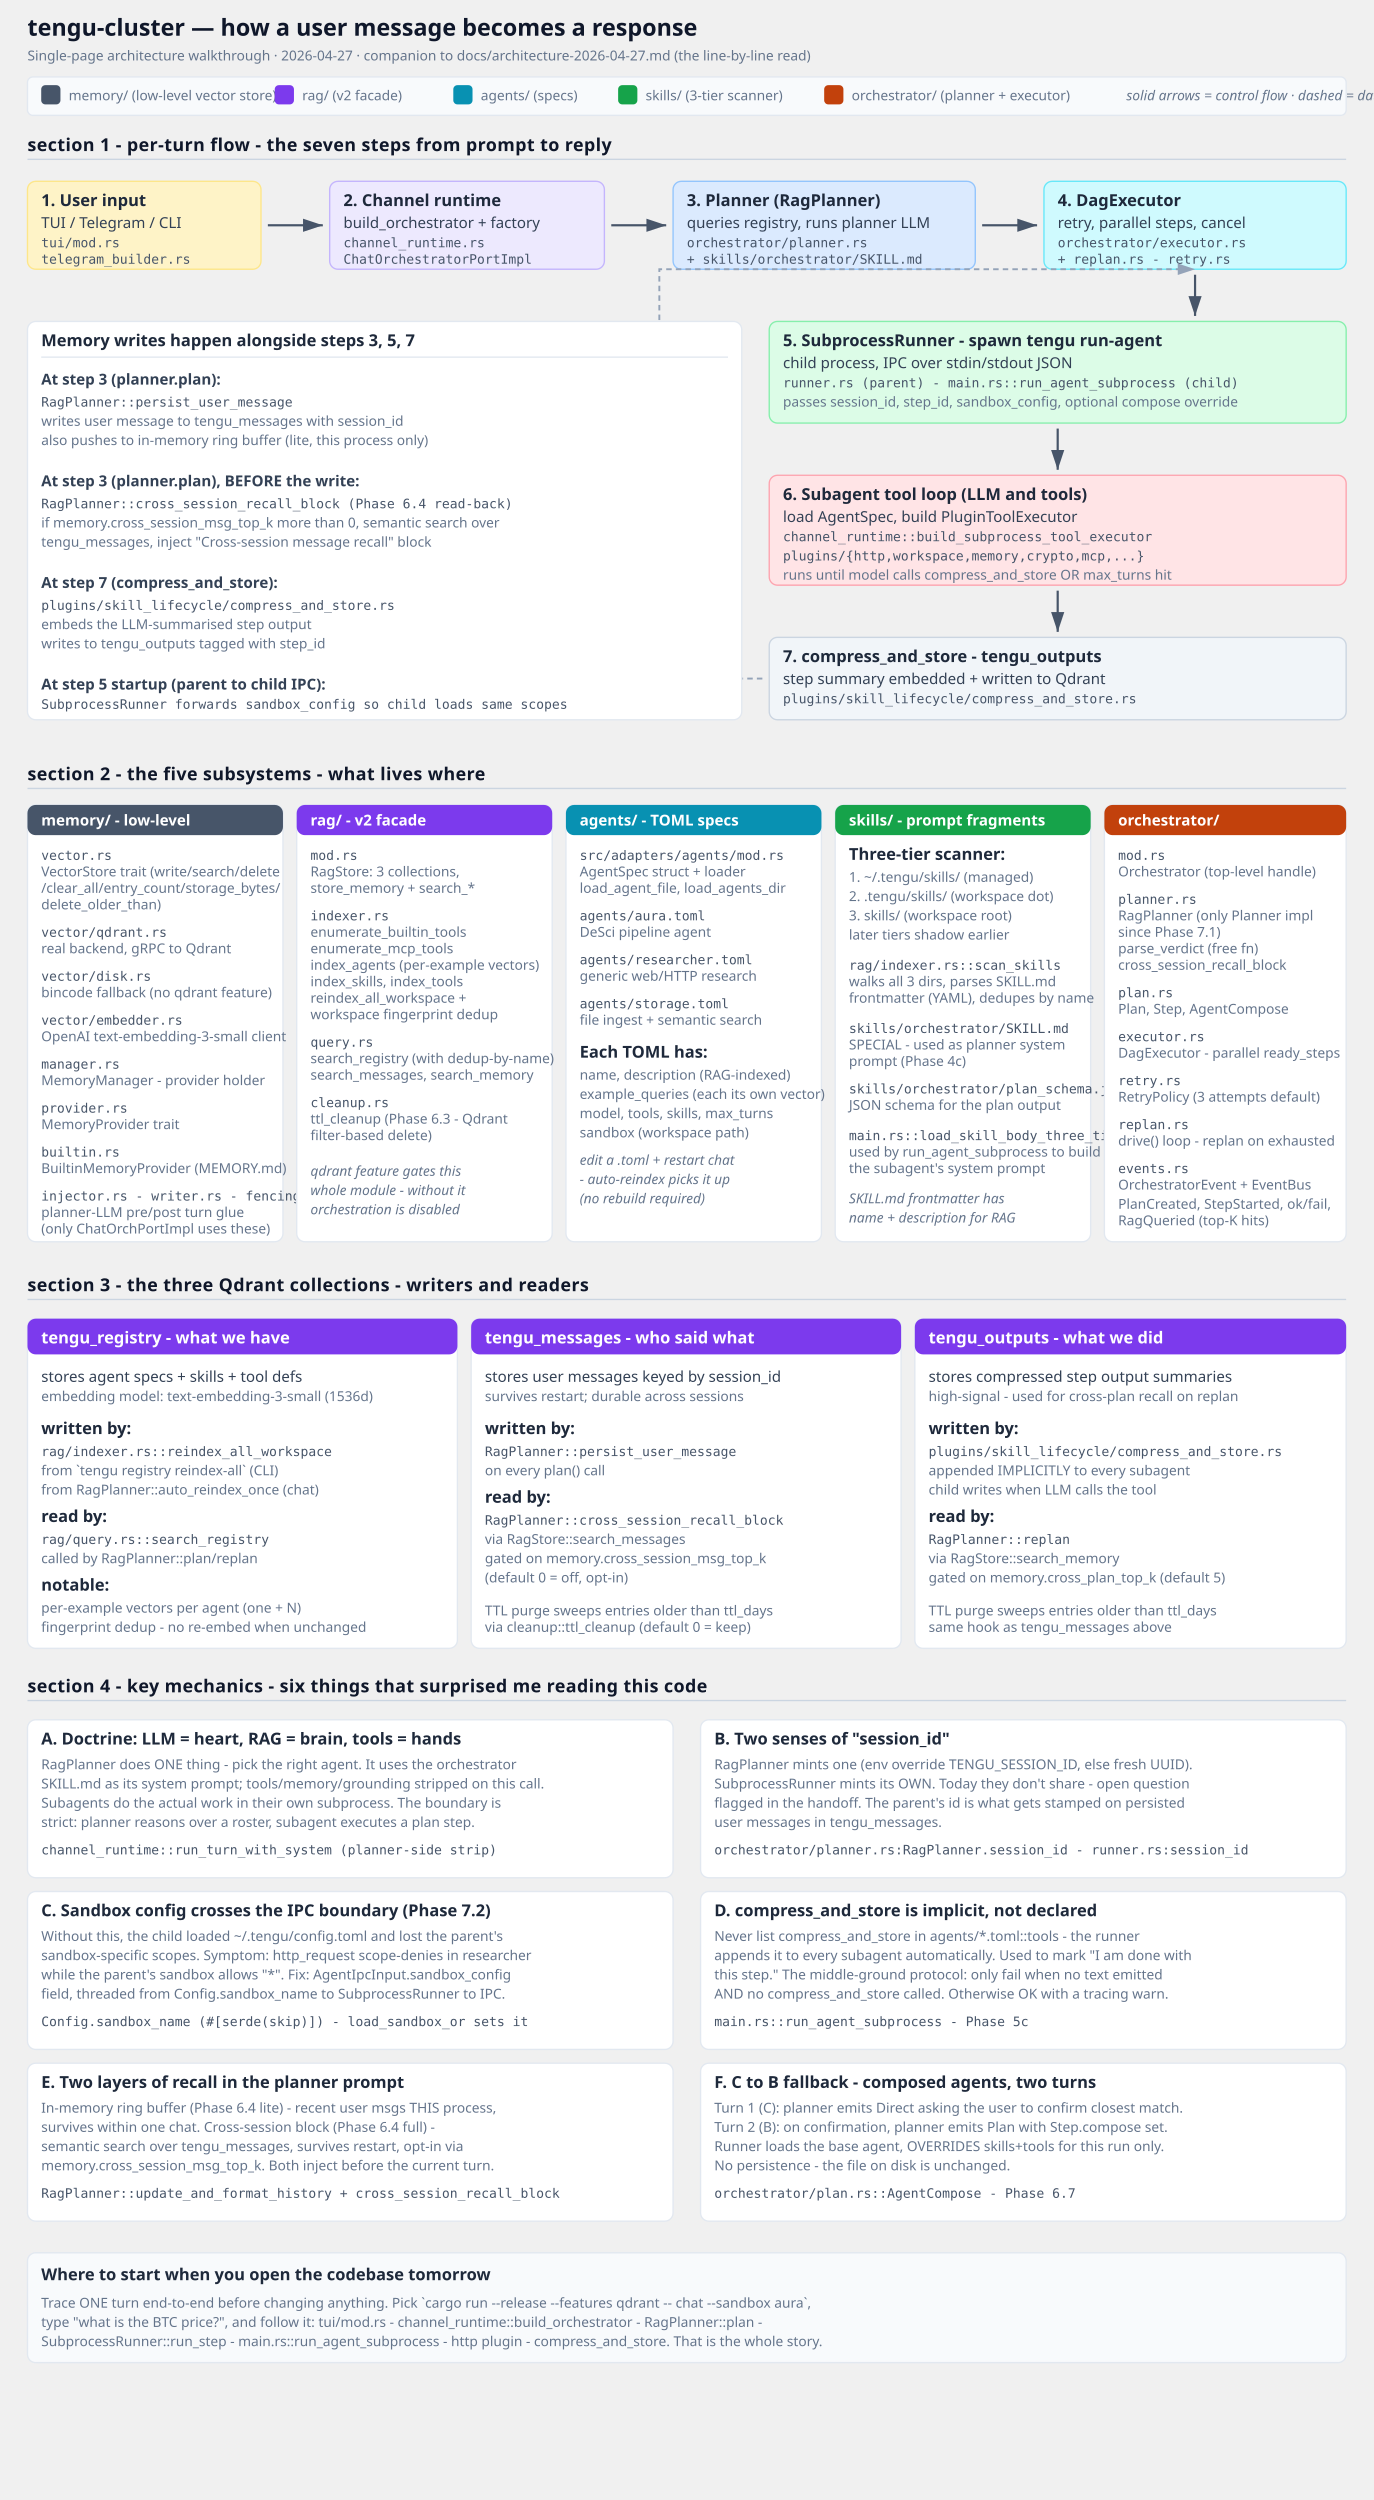
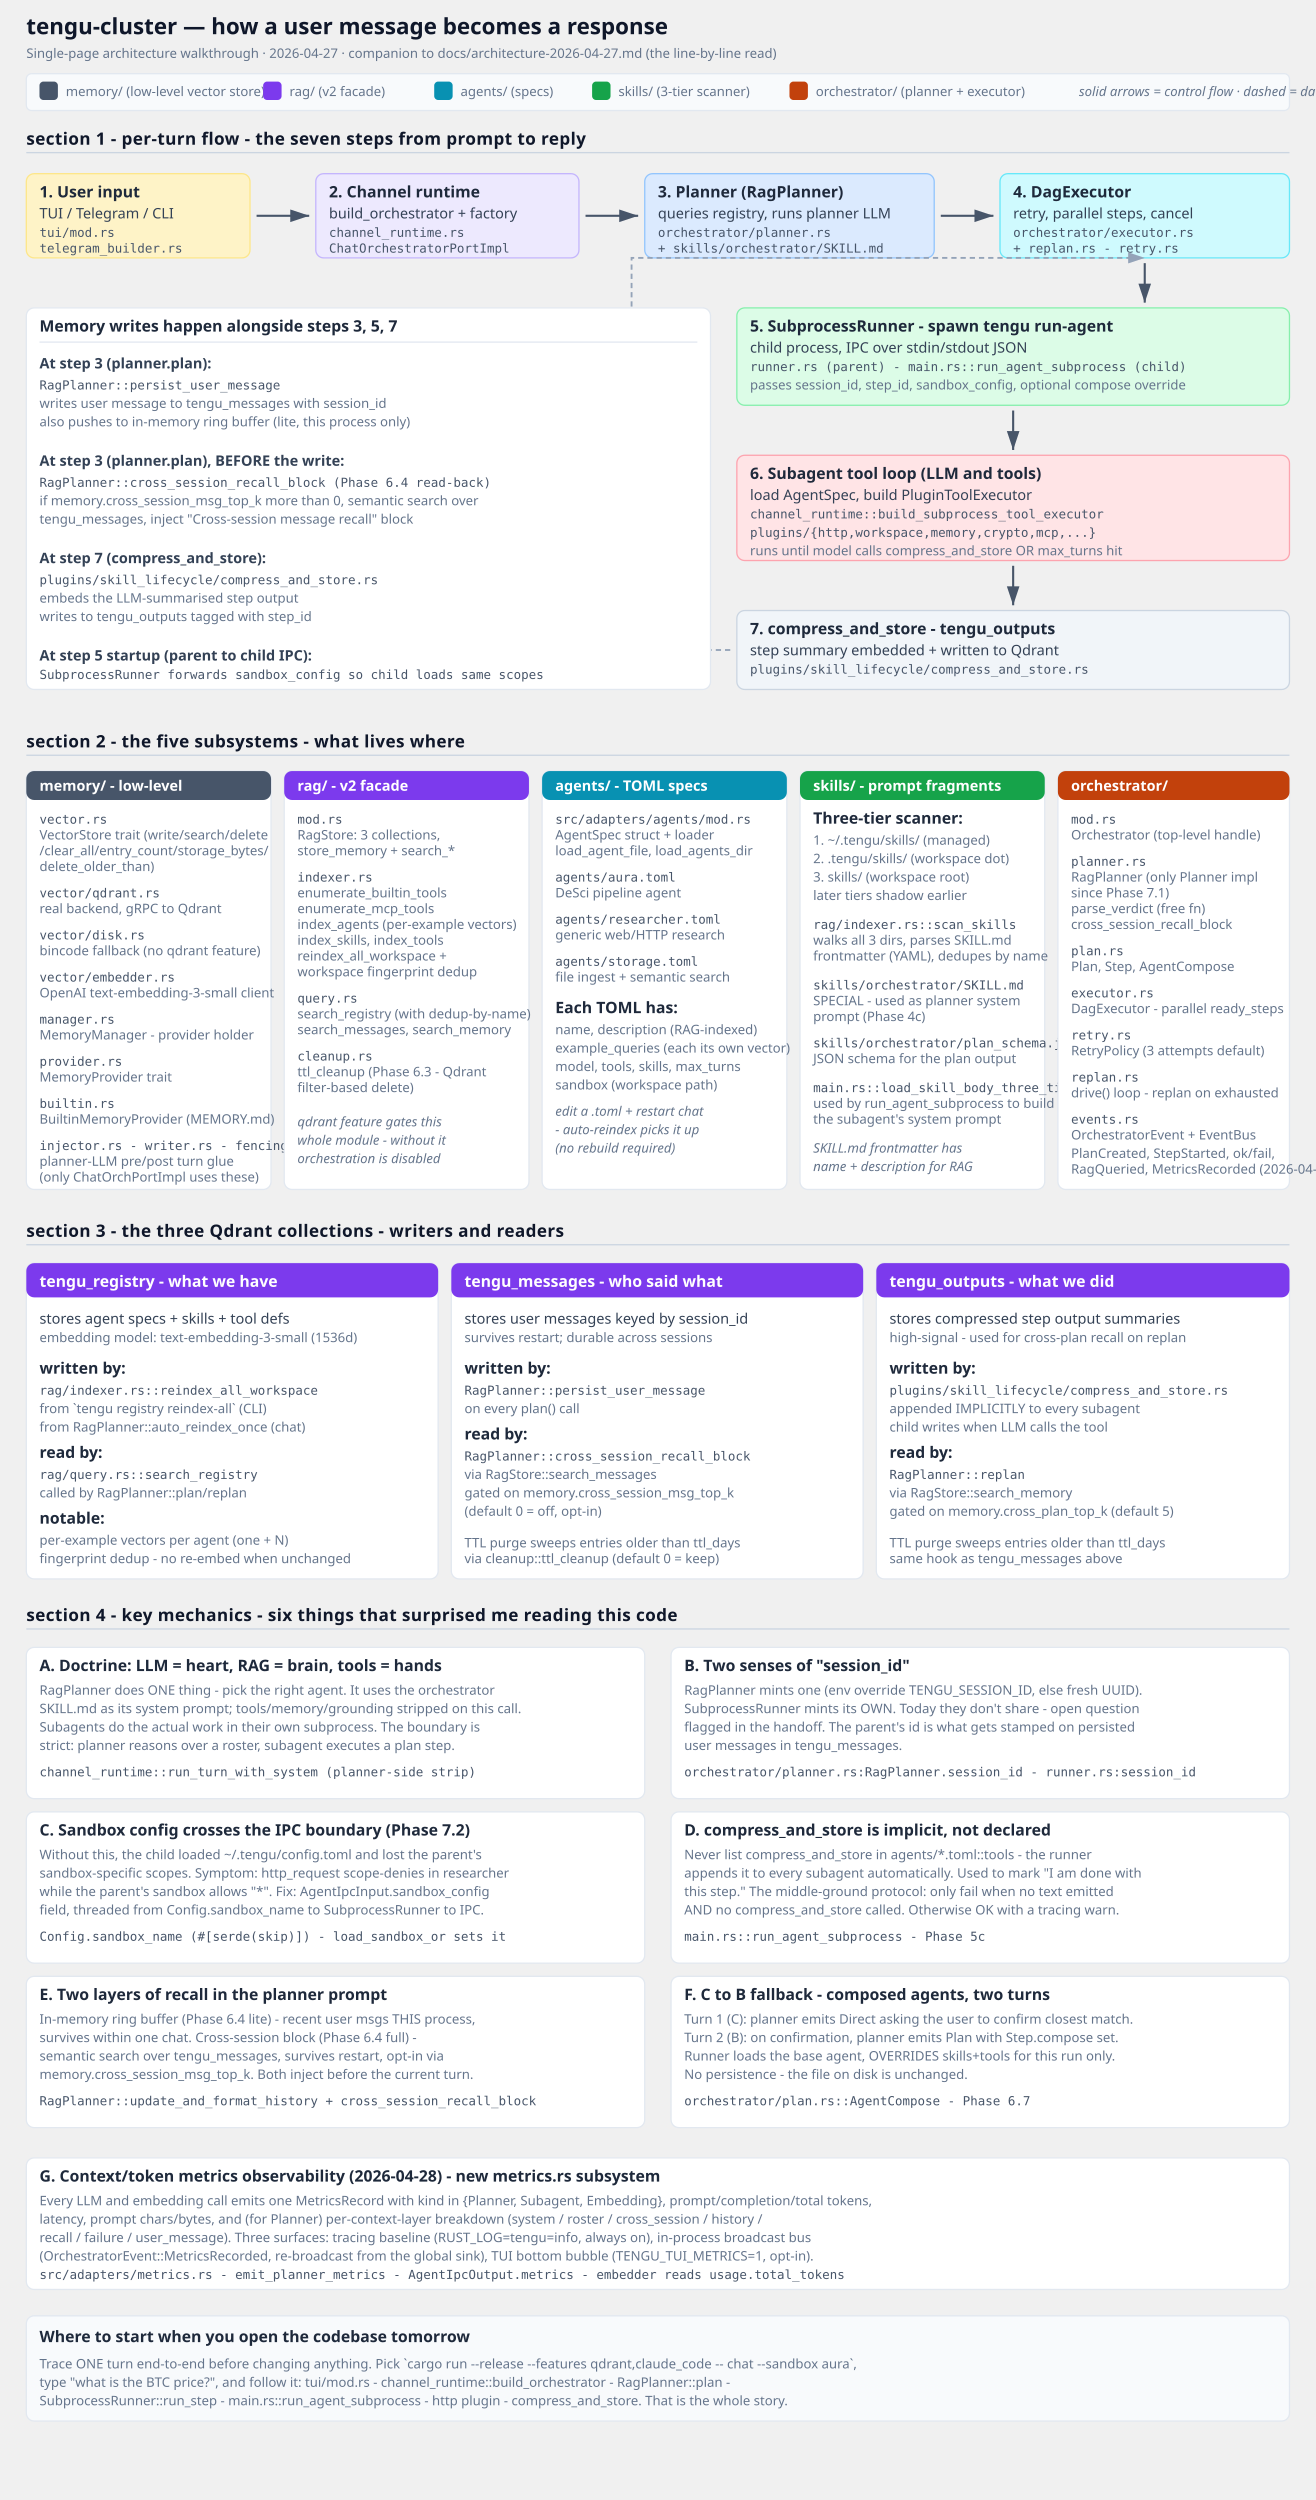
- <svg xmlns="http://www.w3.org/2000/svg" viewBox="0 0 1000 1820" role="img" aria-labelledby="title desc" font-family="ui-sans-serif, system-ui, sans-serif">
+ <svg xmlns="http://www.w3.org/2000/svg" viewBox="0 0 1000 1900" role="img" aria-labelledby="title desc" font-family="ui-sans-serif, system-ui, sans-serif">
  <style>
    .h1 { font-size: 17px; font-weight: 800; fill: #0f172a; }
    .h2 { font-size: 13px; font-weight: 700; fill: #0f172a; letter-spacing: .3px; text-transform: uppercase; }
    .h3 { font-size: 12px; font-weight: 700; fill: #1e293b; }
    .body { font-size: 11px; fill: #334155; }
    .small { font-size: 10px; fill: #64748b; }
    .mono { font-family: ui-monospace, SFMono-Regular, monospace; font-size: 10px; fill: #1e293b; }
    .file { font-family: ui-monospace, SFMono-Regular, monospace; font-size: 9.5px; fill: #475569; }
    .lane-user { fill: #fef3c7; stroke: #fde68a; }
    .lane-orch { fill: #ede9fe; stroke: #c4b5fd; }
    .lane-plan { fill: #dbeafe; stroke: #93c5fd; }
    .lane-exec { fill: #cffafe; stroke: #67e8f9; }
    .lane-sub  { fill: #dcfce7; stroke: #86efac; }
    .lane-tool { fill: #ffe4e6; stroke: #fda4af; }
    .lane-mem  { fill: #f1f5f9; stroke: #cbd5e1; }
    .pill-mem  { fill: #475569; }
    .pill-rag  { fill: #7c3aed; }
    .pill-agt  { fill: #0891b2; }
    .pill-skl  { fill: #16a34a; }
    .pill-orc  { fill: #c2410c; }
    .panel { fill: #ffffff; stroke: #e2e8f0; }
    .arrow { stroke: #475569; stroke-width: 1.6; fill: none; }
    .arrow-fat { stroke: #1e293b; stroke-width: 2.4; fill: none; }
    .arrow-dash { stroke: #94a3b8; stroke-width: 1.4; stroke-dasharray: 4 3; fill: none; }
  </style>
  <defs>
    <marker id="ah" markerWidth="10" markerHeight="10" refX="9" refY="3" orient="auto" markerUnits="strokeWidth">
      <path d="M0,0 L0,6 L9,3 z" fill="#475569" />
    </marker>
    <marker id="ah-fat" markerWidth="10" markerHeight="10" refX="9" refY="3" orient="auto" markerUnits="strokeWidth">
      <path d="M0,0 L0,6 L9,3 z" fill="#1e293b" />
    </marker>
    <marker id="ah-dash" markerWidth="10" markerHeight="10" refX="9" refY="3" orient="auto" markerUnits="strokeWidth">
      <path d="M0,0 L0,6 L9,3 z" fill="#94a3b8" />
    </marker>
  </defs>
  <text x="20" y="26" class="h1">tengu-cluster — how a user message becomes a response</text>
  <text x="20" y="44" class="small">Single-page architecture walkthrough · 2026-04-27 · companion to docs/architecture-2026-04-27.md (the line-by-line read)</text>
  <g transform="translate(20, 56)">
    <rect width="960" height="28" rx="4" fill="#f8fafc" stroke="#e2e8f0" />
    <rect x="10" y="6" width="14" height="14" rx="3" class="pill-mem" />
    <text x="30" y="17" class="small">memory/  (low-level vector store)</text>
    <rect x="180" y="6" width="14" height="14" rx="3" class="pill-rag" />
    <text x="200" y="17" class="small">rag/  (v2 facade)</text>
    <rect x="310" y="6" width="14" height="14" rx="3" class="pill-agt" />
    <text x="330" y="17" class="small">agents/  (specs)</text>
    <rect x="430" y="6" width="14" height="14" rx="3" class="pill-skl" />
    <text x="450" y="17" class="small">skills/  (3-tier scanner)</text>
    <rect x="580" y="6" width="14" height="14" rx="3" class="pill-orc" />
    <text x="600" y="17" class="small">orchestrator/  (planner + executor)</text>
    <text x="800" y="17" class="small" font-style="italic">solid arrows = control flow · dashed = data flow</text>
  </g>
  <text x="20" y="110" class="h2">section 1 - per-turn flow - the seven steps from prompt to reply</text>
  <line x1="20" y1="116" x2="980" y2="116" stroke="#cbd5e1" />
  <g transform="translate(20, 132)">
    <rect width="170" height="64" rx="6" class="lane-user" />
    <text x="10" y="18" class="h3">1. User input</text>
    <text x="10" y="34" class="body">TUI / Telegram / CLI</text>
    <text x="10" y="48" class="file">tui/mod.rs</text>
    <text x="10" y="60" class="file">telegram_builder.rs</text>
  </g>
  <path d="M 195 164 L 235 164" class="arrow" marker-end="url(#ah)" />
  <g transform="translate(240, 132)">
    <rect width="200" height="64" rx="6" class="lane-orch" />
    <text x="10" y="18" class="h3">2. Channel runtime</text>
    <text x="10" y="34" class="body">build_orchestrator + factory</text>
    <text x="10" y="48" class="file">channel_runtime.rs</text>
    <text x="10" y="60" class="file">  ChatOrchestratorPortImpl</text>
  </g>
  <path d="M 445 164 L 485 164" class="arrow" marker-end="url(#ah)" />
  <g transform="translate(490, 132)">
    <rect width="220" height="64" rx="6" class="lane-plan" />
    <text x="10" y="18" class="h3">3. Planner (RagPlanner)</text>
    <text x="10" y="34" class="body">queries registry, runs planner LLM</text>
    <text x="10" y="48" class="file">orchestrator/planner.rs</text>
    <text x="10" y="60" class="file">+ skills/orchestrator/SKILL.md</text>
  </g>
  <path d="M 715 164 L 755 164" class="arrow" marker-end="url(#ah)" />
  <g transform="translate(760, 132)">
    <rect width="220" height="64" rx="6" class="lane-exec" />
    <text x="10" y="18" class="h3">4. DagExecutor</text>
    <text x="10" y="34" class="body">retry, parallel steps, cancel</text>
    <text x="10" y="48" class="file">orchestrator/executor.rs</text>
    <text x="10" y="60" class="file">  + replan.rs - retry.rs</text>
  </g>
  <path d="M 870 200 L 870 230" class="arrow" marker-end="url(#ah)" />
  <g transform="translate(560, 234)">
    <rect width="420" height="74" rx="6" class="lane-sub" />
    <text x="10" y="18" class="h3">5. SubprocessRunner - spawn tengu run-agent</text>
    <text x="10" y="34" class="body">child process, IPC over stdin/stdout JSON</text>
    <text x="10" y="48" class="file">runner.rs (parent) - main.rs::run_agent_subprocess (child)</text>
    <text x="10" y="62" class="small">passes session_id, step_id, sandbox_config, optional compose override</text>
  </g>
  <path d="M 770 312 L 770 342" class="arrow" marker-end="url(#ah)" />
  <g transform="translate(560, 346)">
    <rect width="420" height="80" rx="6" class="lane-tool" />
    <text x="10" y="18" class="h3">6. Subagent tool loop (LLM and tools)</text>
    <text x="10" y="34" class="body">load AgentSpec, build PluginToolExecutor</text>
    <text x="10" y="48" class="file">channel_runtime::build_subprocess_tool_executor</text>
    <text x="10" y="62" class="file">plugins/{http,workspace,memory,crypto,mcp,...}</text>
    <text x="10" y="76" class="small">runs until model calls compress_and_store OR max_turns hit</text>
  </g>
  <path d="M 770 430 L 770 460" class="arrow" marker-end="url(#ah)" />
  <g transform="translate(560, 464)">
    <rect width="420" height="60" rx="6" class="lane-mem" />
    <text x="10" y="18" class="h3">7. compress_and_store - tengu_outputs</text>
    <text x="10" y="34" class="body">step summary embedded + written to Qdrant</text>
    <text x="10" y="48" class="file">plugins/skill_lifecycle/compress_and_store.rs</text>
  </g>
  <path d="M 555 494 L 480 494 L 480 196 L 870 196" class="arrow-dash" marker-end="url(#ah-dash)" />
  <text x="200" y="490" class="small" font-style="italic">step output flows back to DagExecutor; replan triggered if step exhausted</text>
  <g transform="translate(20, 234)">
    <rect width="520" height="290" rx="6" class="panel" />
    <text x="10" y="18" class="h3">Memory writes happen alongside steps 3, 5, 7</text>
    <line x1="10" y1="26" x2="510" y2="26" stroke="#e2e8f0" />
    <text x="10" y="46" class="body" font-weight="600">At step 3 (planner.plan):</text>
    <text x="10" y="62" class="file">RagPlanner::persist_user_message</text>
    <text x="10" y="76" class="small">writes user message to tengu_messages with session_id</text>
    <text x="10" y="90" class="small">also pushes to in-memory ring buffer (lite, this process only)</text>
    <text x="10" y="120" class="body" font-weight="600">At step 3 (planner.plan), BEFORE the write:</text>
    <text x="10" y="136" class="file">RagPlanner::cross_session_recall_block (Phase 6.4 read-back)</text>
    <text x="10" y="150" class="small">if memory.cross_session_msg_top_k more than 0, semantic search over</text>
    <text x="10" y="164" class="small">tengu_messages, inject "Cross-session message recall" block</text>
    <text x="10" y="194" class="body" font-weight="600">At step 7 (compress_and_store):</text>
    <text x="10" y="210" class="file">plugins/skill_lifecycle/compress_and_store.rs</text>
    <text x="10" y="224" class="small">embeds the LLM-summarised step output</text>
    <text x="10" y="238" class="small">writes to tengu_outputs tagged with step_id</text>
    <text x="10" y="268" class="body" font-weight="600">At step 5 startup (parent to child IPC):</text>
    <text x="10" y="282" class="file">SubprocessRunner forwards sandbox_config so child loads same scopes</text>
  </g>
  <text x="20" y="568" class="h2">section 2 - the five subsystems - what lives where</text>
  <line x1="20" y1="574" x2="980" y2="574" stroke="#cbd5e1" />
  <g transform="translate(20, 586)">
    <rect width="186" height="318" rx="6" class="panel" />
    <rect x="0" y="0" width="186" height="22" rx="6" class="pill-mem" />
    <text x="10" y="15" font-size="11" font-weight="700" fill="#fff">memory/  -  low-level</text>
    <text x="10" y="40" class="file">vector.rs</text>
    <text x="10" y="52" class="small">VectorStore trait (write/search/delete</text>
    <text x="10" y="64" class="small">/clear_all/entry_count/storage_bytes/</text>
    <text x="10" y="76" class="small">delete_older_than)</text>
    <text x="10" y="96" class="file">vector/qdrant.rs</text>
    <text x="10" y="108" class="small">real backend, gRPC to Qdrant</text>
    <text x="10" y="128" class="file">vector/disk.rs</text>
    <text x="10" y="140" class="small">bincode fallback (no qdrant feature)</text>
    <text x="10" y="160" class="file">vector/embedder.rs</text>
    <text x="10" y="172" class="small">OpenAI text-embedding-3-small client</text>
    <text x="10" y="192" class="file">manager.rs</text>
    <text x="10" y="204" class="small">MemoryManager - provider holder</text>
    <text x="10" y="224" class="file">provider.rs</text>
    <text x="10" y="236" class="small">MemoryProvider trait</text>
    <text x="10" y="256" class="file">builtin.rs</text>
    <text x="10" y="268" class="small">BuiltinMemoryProvider (MEMORY.md)</text>
    <text x="10" y="288" class="file">injector.rs - writer.rs - fencing.rs</text>
    <text x="10" y="300" class="small">planner-LLM pre/post turn glue</text>
    <text x="10" y="312" class="small">(only ChatOrchPortImpl uses these)</text>
  </g>
  <g transform="translate(216, 586)">
    <rect width="186" height="318" rx="6" class="panel" />
    <rect x="0" y="0" width="186" height="22" rx="6" class="pill-rag" />
    <text x="10" y="15" font-size="11" font-weight="700" fill="#fff">rag/  -  v2 facade</text>
    <text x="10" y="40" class="file">mod.rs</text>
    <text x="10" y="52" class="small">RagStore: 3 collections,</text>
    <text x="10" y="64" class="small">store_memory + search_*</text>
    <text x="10" y="84" class="file">indexer.rs</text>
    <text x="10" y="96" class="small">enumerate_builtin_tools</text>
    <text x="10" y="108" class="small">enumerate_mcp_tools</text>
    <text x="10" y="120" class="small">index_agents (per-example vectors)</text>
    <text x="10" y="132" class="small">index_skills, index_tools</text>
    <text x="10" y="144" class="small">reindex_all_workspace +</text>
    <text x="10" y="156" class="small">workspace fingerprint dedup</text>
    <text x="10" y="176" class="file">query.rs</text>
    <text x="10" y="188" class="small">search_registry (with dedup-by-name)</text>
    <text x="10" y="200" class="small">search_messages, search_memory</text>
    <text x="10" y="220" class="file">cleanup.rs</text>
    <text x="10" y="232" class="small">ttl_cleanup (Phase 6.3 - Qdrant</text>
    <text x="10" y="244" class="small">filter-based delete)</text>
    <text x="10" y="270" class="small" font-style="italic">qdrant feature gates this</text>
    <text x="10" y="284" class="small" font-style="italic">whole module - without it</text>
    <text x="10" y="298" class="small" font-style="italic">orchestration is disabled</text>
  </g>
  <g transform="translate(412, 586)">
    <rect width="186" height="318" rx="6" class="panel" />
    <rect x="0" y="0" width="186" height="22" rx="6" class="pill-agt" />
    <text x="10" y="15" font-size="11" font-weight="700" fill="#fff">agents/  -  TOML specs</text>
    <text x="10" y="40" class="file">src/adapters/agents/mod.rs</text>
    <text x="10" y="52" class="small">AgentSpec struct + loader</text>
    <text x="10" y="64" class="small">load_agent_file, load_agents_dir</text>
    <text x="10" y="84" class="file">agents/aura.toml</text>
    <text x="10" y="96" class="small">DeSci pipeline agent</text>
    <text x="10" y="116" class="file">agents/researcher.toml</text>
    <text x="10" y="128" class="small">generic web/HTTP research</text>
    <text x="10" y="148" class="file">agents/storage.toml</text>
    <text x="10" y="160" class="small">file ingest + semantic search</text>
    <text x="10" y="184" class="h3">Each TOML has:</text>
    <text x="10" y="200" class="small">name, description (RAG-indexed)</text>
    <text x="10" y="214" class="small">example_queries (each its own vector)</text>
    <text x="10" y="228" class="small">model, tools, skills, max_turns</text>
    <text x="10" y="242" class="small">sandbox (workspace path)</text>
    <text x="10" y="262" class="small" font-style="italic">edit a .toml + restart chat</text>
    <text x="10" y="276" class="small" font-style="italic">- auto-reindex picks it up</text>
    <text x="10" y="290" class="small" font-style="italic">(no rebuild required)</text>
  </g>
  <g transform="translate(608, 586)">
    <rect width="186" height="318" rx="6" class="panel" />
    <rect x="0" y="0" width="186" height="22" rx="6" class="pill-skl" />
    <text x="10" y="15" font-size="11" font-weight="700" fill="#fff">skills/  -  prompt fragments</text>
    <text x="10" y="40" class="h3">Three-tier scanner:</text>
    <text x="10" y="56" class="small">1. ~/.tengu/skills/   (managed)</text>
    <text x="10" y="70" class="small">2. .tengu/skills/      (workspace dot)</text>
    <text x="10" y="84" class="small">3. skills/             (workspace root)</text>
    <text x="10" y="98" class="small">  later tiers shadow earlier</text>
    <text x="10" y="120" class="file">rag/indexer.rs::scan_skills</text>
    <text x="10" y="132" class="small">walks all 3 dirs, parses SKILL.md</text>
    <text x="10" y="144" class="small">frontmatter (YAML), dedupes by name</text>
    <text x="10" y="166" class="file">skills/orchestrator/SKILL.md</text>
    <text x="10" y="178" class="small">SPECIAL - used as planner system</text>
    <text x="10" y="190" class="small">prompt (Phase 4c)</text>
    <text x="10" y="210" class="file">skills/orchestrator/plan_schema.json</text>
    <text x="10" y="222" class="small">JSON schema for the plan output</text>
    <text x="10" y="244" class="file">main.rs::load_skill_body_three_tier</text>
    <text x="10" y="256" class="small">used by run_agent_subprocess to build</text>
    <text x="10" y="268" class="small">the subagent's system prompt</text>
    <text x="10" y="290" class="small" font-style="italic">SKILL.md frontmatter has</text>
    <text x="10" y="304" class="small" font-style="italic">name + description for RAG</text>
  </g>
  <g transform="translate(804, 586)">
    <rect width="176" height="318" rx="6" class="panel" />
    <rect x="0" y="0" width="176" height="22" rx="6" class="pill-orc" />
    <text x="10" y="15" font-size="11" font-weight="700" fill="#fff">orchestrator/</text>
    <text x="10" y="40" class="file">mod.rs</text>
    <text x="10" y="52" class="small">Orchestrator (top-level handle)</text>
    <text x="10" y="72" class="file">planner.rs</text>
    <text x="10" y="84" class="small">RagPlanner (only Planner impl</text>
    <text x="10" y="96" class="small">since Phase 7.1)</text>
    <text x="10" y="108" class="small">parse_verdict (free fn)</text>
    <text x="10" y="120" class="small">cross_session_recall_block</text>
    <text x="10" y="140" class="file">plan.rs</text>
    <text x="10" y="152" class="small">Plan, Step, AgentCompose</text>
    <text x="10" y="172" class="file">executor.rs</text>
    <text x="10" y="184" class="small">DagExecutor - parallel ready_steps</text>
    <text x="10" y="204" class="file">retry.rs</text>
    <text x="10" y="216" class="small">RetryPolicy (3 attempts default)</text>
    <text x="10" y="236" class="file">replan.rs</text>
    <text x="10" y="248" class="small">drive() loop - replan on exhausted</text>
    <text x="10" y="268" class="file">events.rs</text>
    <text x="10" y="280" class="small">OrchestratorEvent + EventBus</text>
    <text x="10" y="294" class="small">PlanCreated, StepStarted, ok/fail,</text>
-     <text x="10" y="306" class="small">RagQueried (top-K hits)</text>
+     <text x="10" y="306" class="small">RagQueried, MetricsRecorded (2026-04-28)</text>
  </g>
  <text x="20" y="940" class="h2">section 3 - the three Qdrant collections - writers and readers</text>
  <line x1="20" y1="946" x2="980" y2="946" stroke="#cbd5e1" />
  <g transform="translate(20, 960)">
    <rect width="313" height="240" rx="6" class="panel" />
    <rect x="0" y="0" width="313" height="26" rx="6" class="pill-rag" />
    <text x="10" y="18" font-size="12" font-weight="700" fill="#fff">tengu_registry  -  what we have</text>
    <text x="10" y="46" class="body">stores agent specs + skills + tool defs</text>
    <text x="10" y="60" class="small">embedding model: text-embedding-3-small (1536d)</text>
    <text x="10" y="84" class="h3">written by:</text>
    <text x="10" y="100" class="file">rag/indexer.rs::reindex_all_workspace</text>
    <text x="10" y="114" class="small">  from `tengu registry reindex-all` (CLI)</text>
    <text x="10" y="128" class="small">  from RagPlanner::auto_reindex_once (chat)</text>
    <text x="10" y="148" class="h3">read by:</text>
    <text x="10" y="164" class="file">rag/query.rs::search_registry</text>
    <text x="10" y="178" class="small">  called by RagPlanner::plan/replan</text>
    <text x="10" y="198" class="h3">notable:</text>
    <text x="10" y="214" class="small">per-example vectors per agent (one + N)</text>
    <text x="10" y="228" class="small">fingerprint dedup - no re-embed when unchanged</text>
  </g>
  <g transform="translate(343, 960)">
    <rect width="313" height="240" rx="6" class="panel" />
    <rect x="0" y="0" width="313" height="26" rx="6" class="pill-rag" />
    <text x="10" y="18" font-size="12" font-weight="700" fill="#fff">tengu_messages  -  who said what</text>
    <text x="10" y="46" class="body">stores user messages keyed by session_id</text>
    <text x="10" y="60" class="small">survives restart; durable across sessions</text>
    <text x="10" y="84" class="h3">written by:</text>
    <text x="10" y="100" class="file">RagPlanner::persist_user_message</text>
    <text x="10" y="114" class="small">  on every plan() call</text>
    <text x="10" y="134" class="h3">read by:</text>
    <text x="10" y="150" class="file">RagPlanner::cross_session_recall_block</text>
    <text x="10" y="164" class="small">  via RagStore::search_messages</text>
    <text x="10" y="178" class="small">  gated on memory.cross_session_msg_top_k</text>
    <text x="10" y="192" class="small">  (default 0 = off, opt-in)</text>
    <text x="10" y="216" class="small">TTL purge sweeps entries older than ttl_days</text>
    <text x="10" y="228" class="small">via cleanup::ttl_cleanup (default 0 = keep)</text>
  </g>
  <g transform="translate(666, 960)">
    <rect width="314" height="240" rx="6" class="panel" />
    <rect x="0" y="0" width="314" height="26" rx="6" class="pill-rag" />
    <text x="10" y="18" font-size="12" font-weight="700" fill="#fff">tengu_outputs  -  what we did</text>
    <text x="10" y="46" class="body">stores compressed step output summaries</text>
    <text x="10" y="60" class="small">high-signal - used for cross-plan recall on replan</text>
    <text x="10" y="84" class="h3">written by:</text>
    <text x="10" y="100" class="file">plugins/skill_lifecycle/compress_and_store.rs</text>
    <text x="10" y="114" class="small">  appended IMPLICITLY to every subagent</text>
    <text x="10" y="128" class="small">  child writes when LLM calls the tool</text>
    <text x="10" y="148" class="h3">read by:</text>
    <text x="10" y="164" class="file">RagPlanner::replan</text>
    <text x="10" y="178" class="small">  via RagStore::search_memory</text>
    <text x="10" y="192" class="small">  gated on memory.cross_plan_top_k (default 5)</text>
    <text x="10" y="216" class="small">TTL purge sweeps entries older than ttl_days</text>
    <text x="10" y="228" class="small">same hook as tengu_messages above</text>
  </g>
  <text x="20" y="1232" class="h2">section 4 - key mechanics - six things that surprised me reading this code</text>
  <line x1="20" y1="1238" x2="980" y2="1238" stroke="#cbd5e1" />
  <g transform="translate(20, 1252)">
    <rect width="470" height="115" rx="6" class="panel" />
    <text x="10" y="18" class="h3">A. Doctrine: LLM = heart, RAG = brain, tools = hands</text>
    <text x="10" y="36" class="small">RagPlanner does ONE thing - pick the right agent. It uses the orchestrator</text>
    <text x="10" y="50" class="small">SKILL.md as its system prompt; tools/memory/grounding stripped on this call.</text>
    <text x="10" y="64" class="small">Subagents do the actual work in their own subprocess. The boundary is</text>
    <text x="10" y="78" class="small">strict: planner reasons over a roster, subagent executes a plan step.</text>
    <text x="10" y="98" class="file">channel_runtime::run_turn_with_system  (planner-side strip)</text>
  </g>
  <g transform="translate(510, 1252)">
    <rect width="470" height="115" rx="6" class="panel" />
    <text x="10" y="18" class="h3">B. Two senses of "session_id"</text>
    <text x="10" y="36" class="small">RagPlanner mints one (env override TENGU_SESSION_ID, else fresh UUID).</text>
    <text x="10" y="50" class="small">SubprocessRunner mints its OWN. Today they don't share - open question</text>
    <text x="10" y="64" class="small">flagged in the handoff. The parent's id is what gets stamped on persisted</text>
    <text x="10" y="78" class="small">user messages in tengu_messages.</text>
    <text x="10" y="98" class="file">orchestrator/planner.rs:RagPlanner.session_id  -  runner.rs:session_id</text>
  </g>
  <g transform="translate(20, 1377)">
    <rect width="470" height="115" rx="6" class="panel" />
    <text x="10" y="18" class="h3">C. Sandbox config crosses the IPC boundary (Phase 7.2)</text>
    <text x="10" y="36" class="small">Without this, the child loaded ~/.tengu/config.toml and lost the parent's</text>
    <text x="10" y="50" class="small">sandbox-specific scopes. Symptom: http_request scope-denies in researcher</text>
    <text x="10" y="64" class="small">while the parent's sandbox allows "*". Fix: AgentIpcInput.sandbox_config</text>
    <text x="10" y="78" class="small">field, threaded from Config.sandbox_name to SubprocessRunner to IPC.</text>
    <text x="10" y="98" class="file">Config.sandbox_name (#[serde(skip)])  -  load_sandbox_or sets it</text>
  </g>
  <g transform="translate(510, 1377)">
    <rect width="470" height="115" rx="6" class="panel" />
    <text x="10" y="18" class="h3">D. compress_and_store is implicit, not declared</text>
    <text x="10" y="36" class="small">Never list compress_and_store in agents/*.toml::tools - the runner</text>
    <text x="10" y="50" class="small">appends it to every subagent automatically. Used to mark "I am done with</text>
    <text x="10" y="64" class="small">this step." The middle-ground protocol: only fail when no text emitted</text>
    <text x="10" y="78" class="small">AND no compress_and_store called. Otherwise OK with a tracing warn.</text>
    <text x="10" y="98" class="file">main.rs::run_agent_subprocess  -  Phase 5c</text>
  </g>
  <g transform="translate(20, 1502)">
    <rect width="470" height="115" rx="6" class="panel" />
    <text x="10" y="18" class="h3">E. Two layers of recall in the planner prompt</text>
    <text x="10" y="36" class="small">In-memory ring buffer (Phase 6.4 lite) - recent user msgs THIS process,</text>
    <text x="10" y="50" class="small">survives within one chat. Cross-session block (Phase 6.4 full) -</text>
    <text x="10" y="64" class="small">semantic search over tengu_messages, survives restart, opt-in via</text>
    <text x="10" y="78" class="small">memory.cross_session_msg_top_k. Both inject before the current turn.</text>
    <text x="10" y="98" class="file">RagPlanner::update_and_format_history  +  cross_session_recall_block</text>
  </g>
  <g transform="translate(510, 1502)">
    <rect width="470" height="115" rx="6" class="panel" />
    <text x="10" y="18" class="h3">F. C to B fallback - composed agents, two turns</text>
    <text x="10" y="36" class="small">Turn 1 (C): planner emits Direct asking the user to confirm closest match.</text>
    <text x="10" y="50" class="small">Turn 2 (B): on confirmation, planner emits Plan with Step.compose set.</text>
    <text x="10" y="64" class="small">Runner loads the base agent, OVERRIDES skills+tools for this run only.</text>
    <text x="10" y="78" class="small">No persistence - the file on disk is unchanged.</text>
    <text x="10" y="98" class="file">orchestrator/plan.rs::AgentCompose  -  Phase 6.7</text>
  </g>
  <g transform="translate(20, 1640)">
+     <rect width="960" height="100" rx="6" class="panel" />
+     <text x="10" y="18" class="h3">G. Context/token metrics observability (2026-04-28) - new metrics.rs subsystem</text>
+     <text x="10" y="36" class="small">Every LLM and embedding call emits one MetricsRecord with kind in {Planner, Subagent, Embedding}, prompt/completion/total tokens,</text>
+     <text x="10" y="50" class="small">latency, prompt chars/bytes, and (for Planner) per-context-layer breakdown (system / roster / cross_session / history /</text>
+     <text x="10" y="64" class="small">recall / failure / user_message). Three surfaces: tracing baseline (RUST_LOG=tengu=info, always on), in-process broadcast bus</text>
+     <text x="10" y="78" class="small">(OrchestratorEvent::MetricsRecorded, re-broadcast from the global sink), TUI bottom bubble (TENGU_TUI_METRICS=1, opt-in).</text>
+     <text x="10" y="92" class="file">src/adapters/metrics.rs  -  emit_planner_metrics  -  AgentIpcOutput.metrics  -  embedder reads usage.total_tokens</text>
+   </g>
+   <g transform="translate(20, 1760)">
    <rect width="960" height="80" rx="6" fill="#f8fafc" stroke="#e2e8f0" />
    <text x="10" y="20" class="h3">Where to start when you open the codebase tomorrow</text>
-     <text x="10" y="40" class="small">Trace ONE turn end-to-end before changing anything. Pick `cargo run --release --features qdrant -- chat --sandbox aura`,</text>
+     <text x="10" y="40" class="small">Trace ONE turn end-to-end before changing anything. Pick `cargo run --release --features qdrant,claude_code -- chat --sandbox aura`,</text>
    <text x="10" y="54" class="small">type "what is the BTC price?", and follow it: tui/mod.rs - channel_runtime::build_orchestrator - RagPlanner::plan -</text>
    <text x="10" y="68" class="small">SubprocessRunner::run_step - main.rs::run_agent_subprocess - http plugin - compress_and_store. That is the whole story.</text>
  </g>
</svg>
